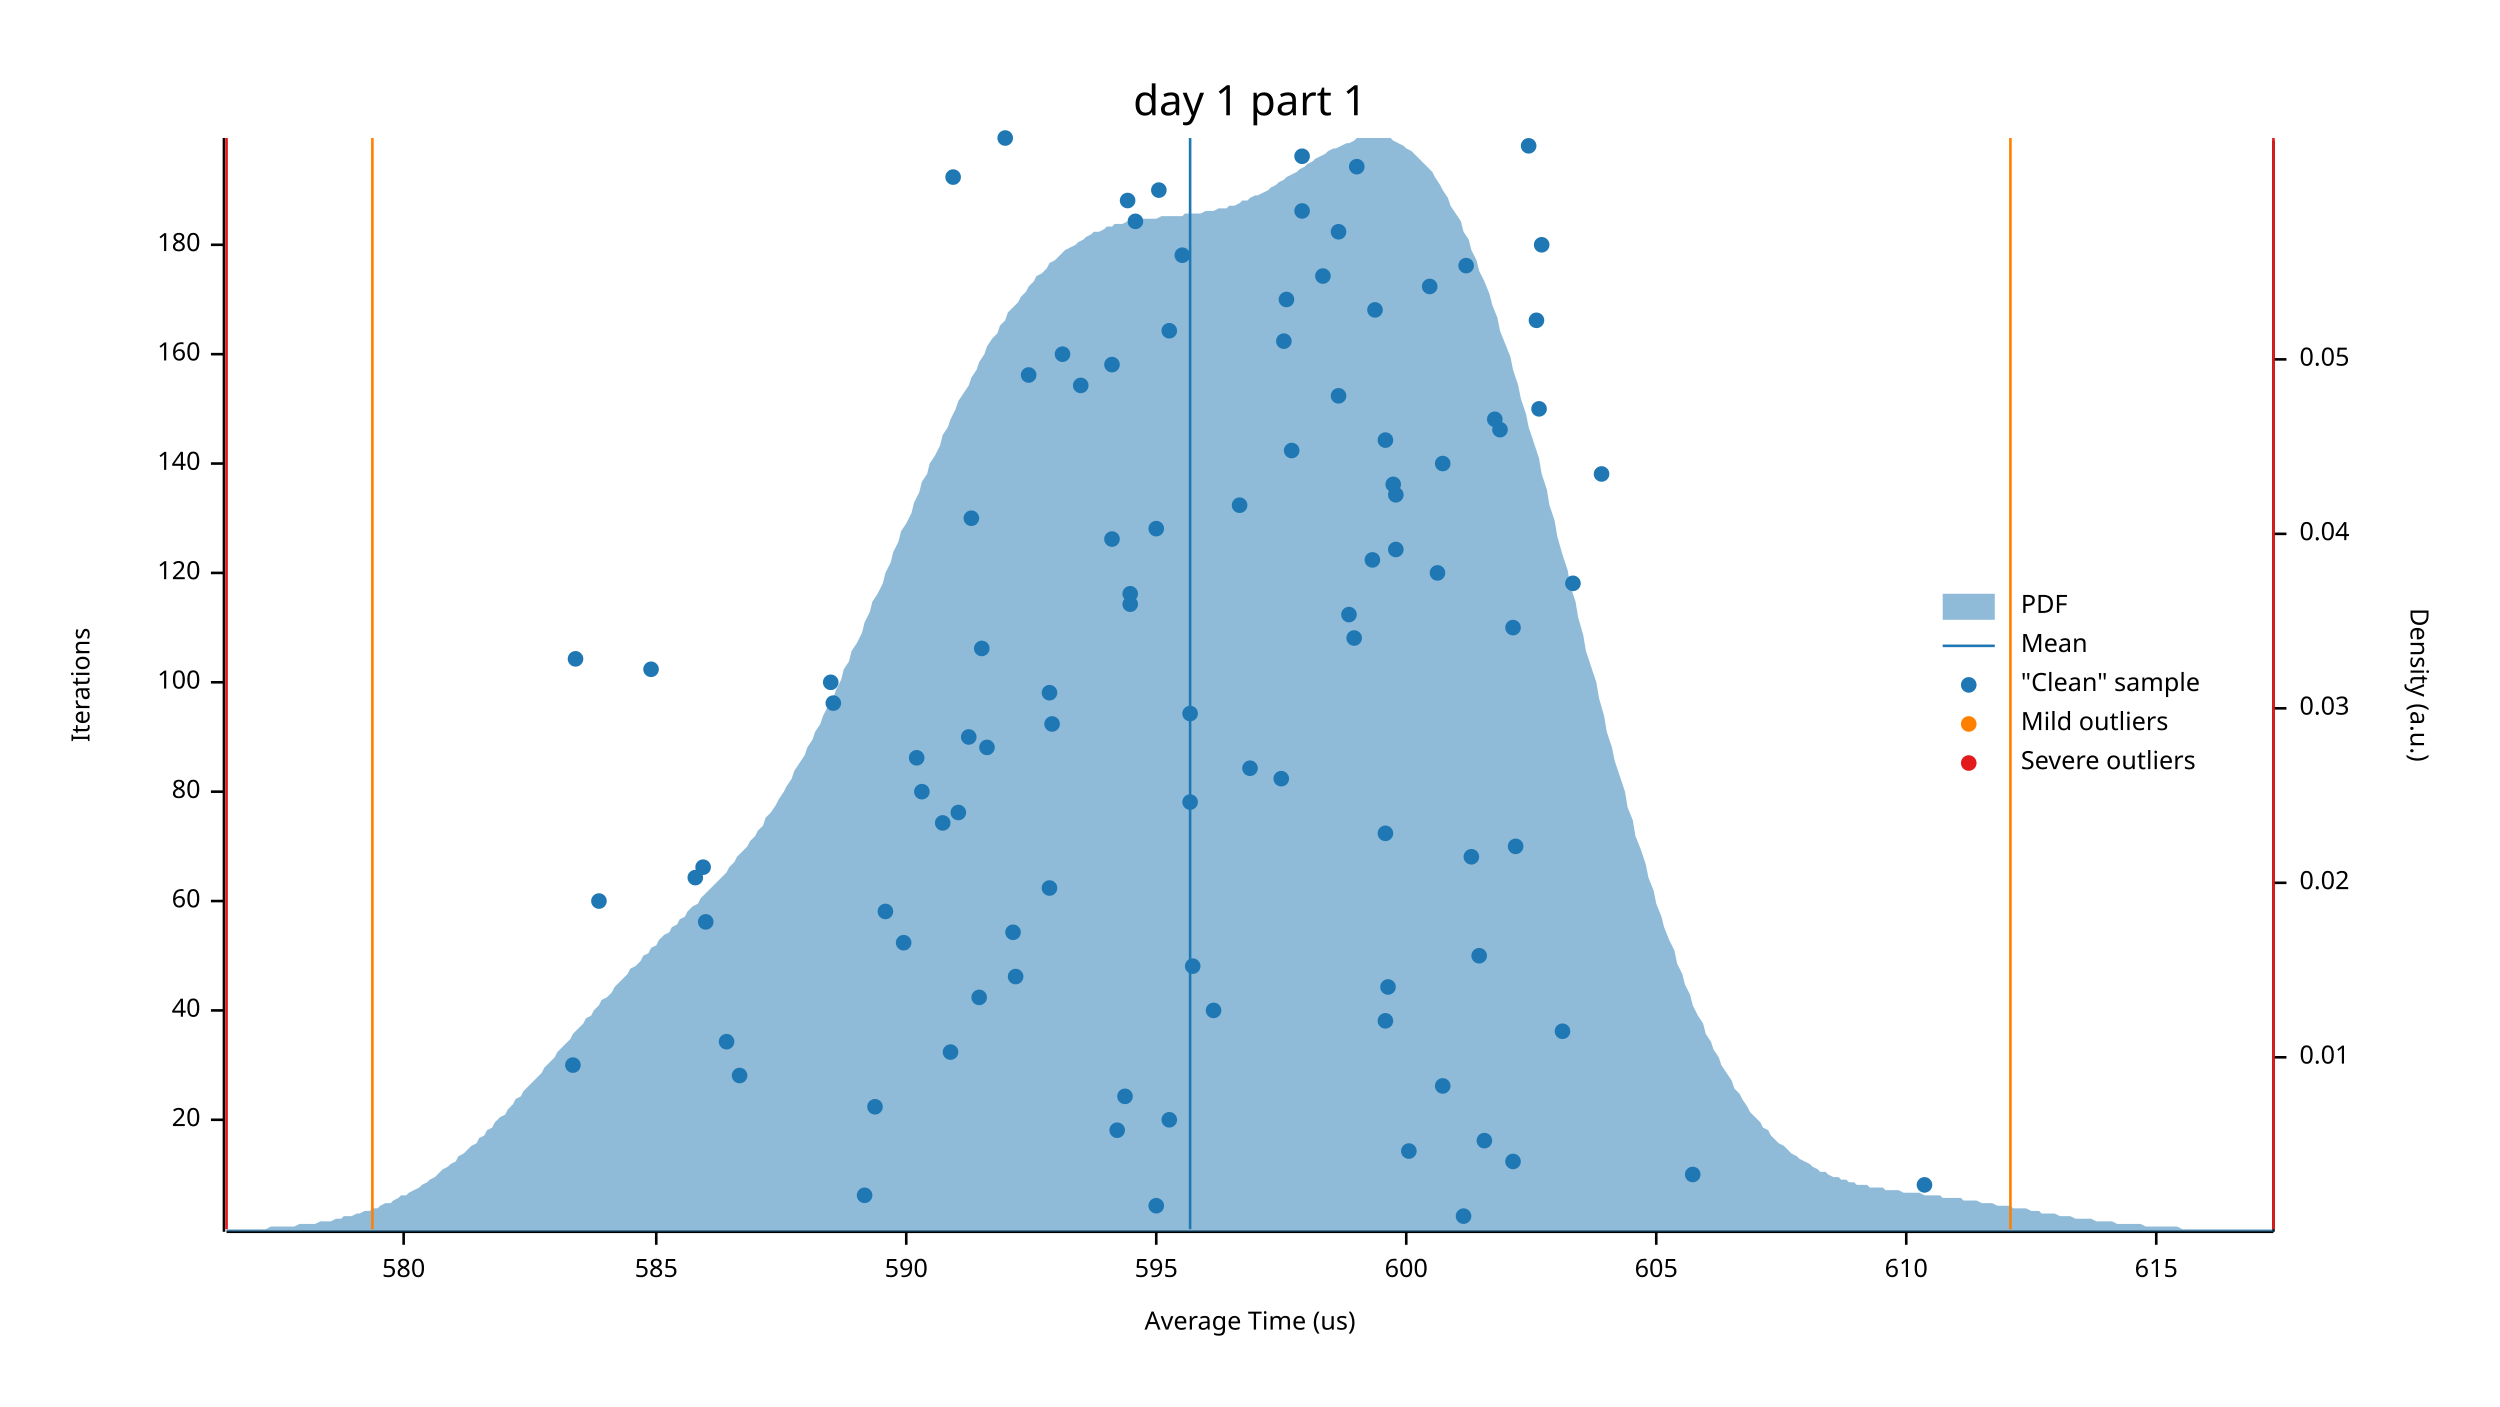
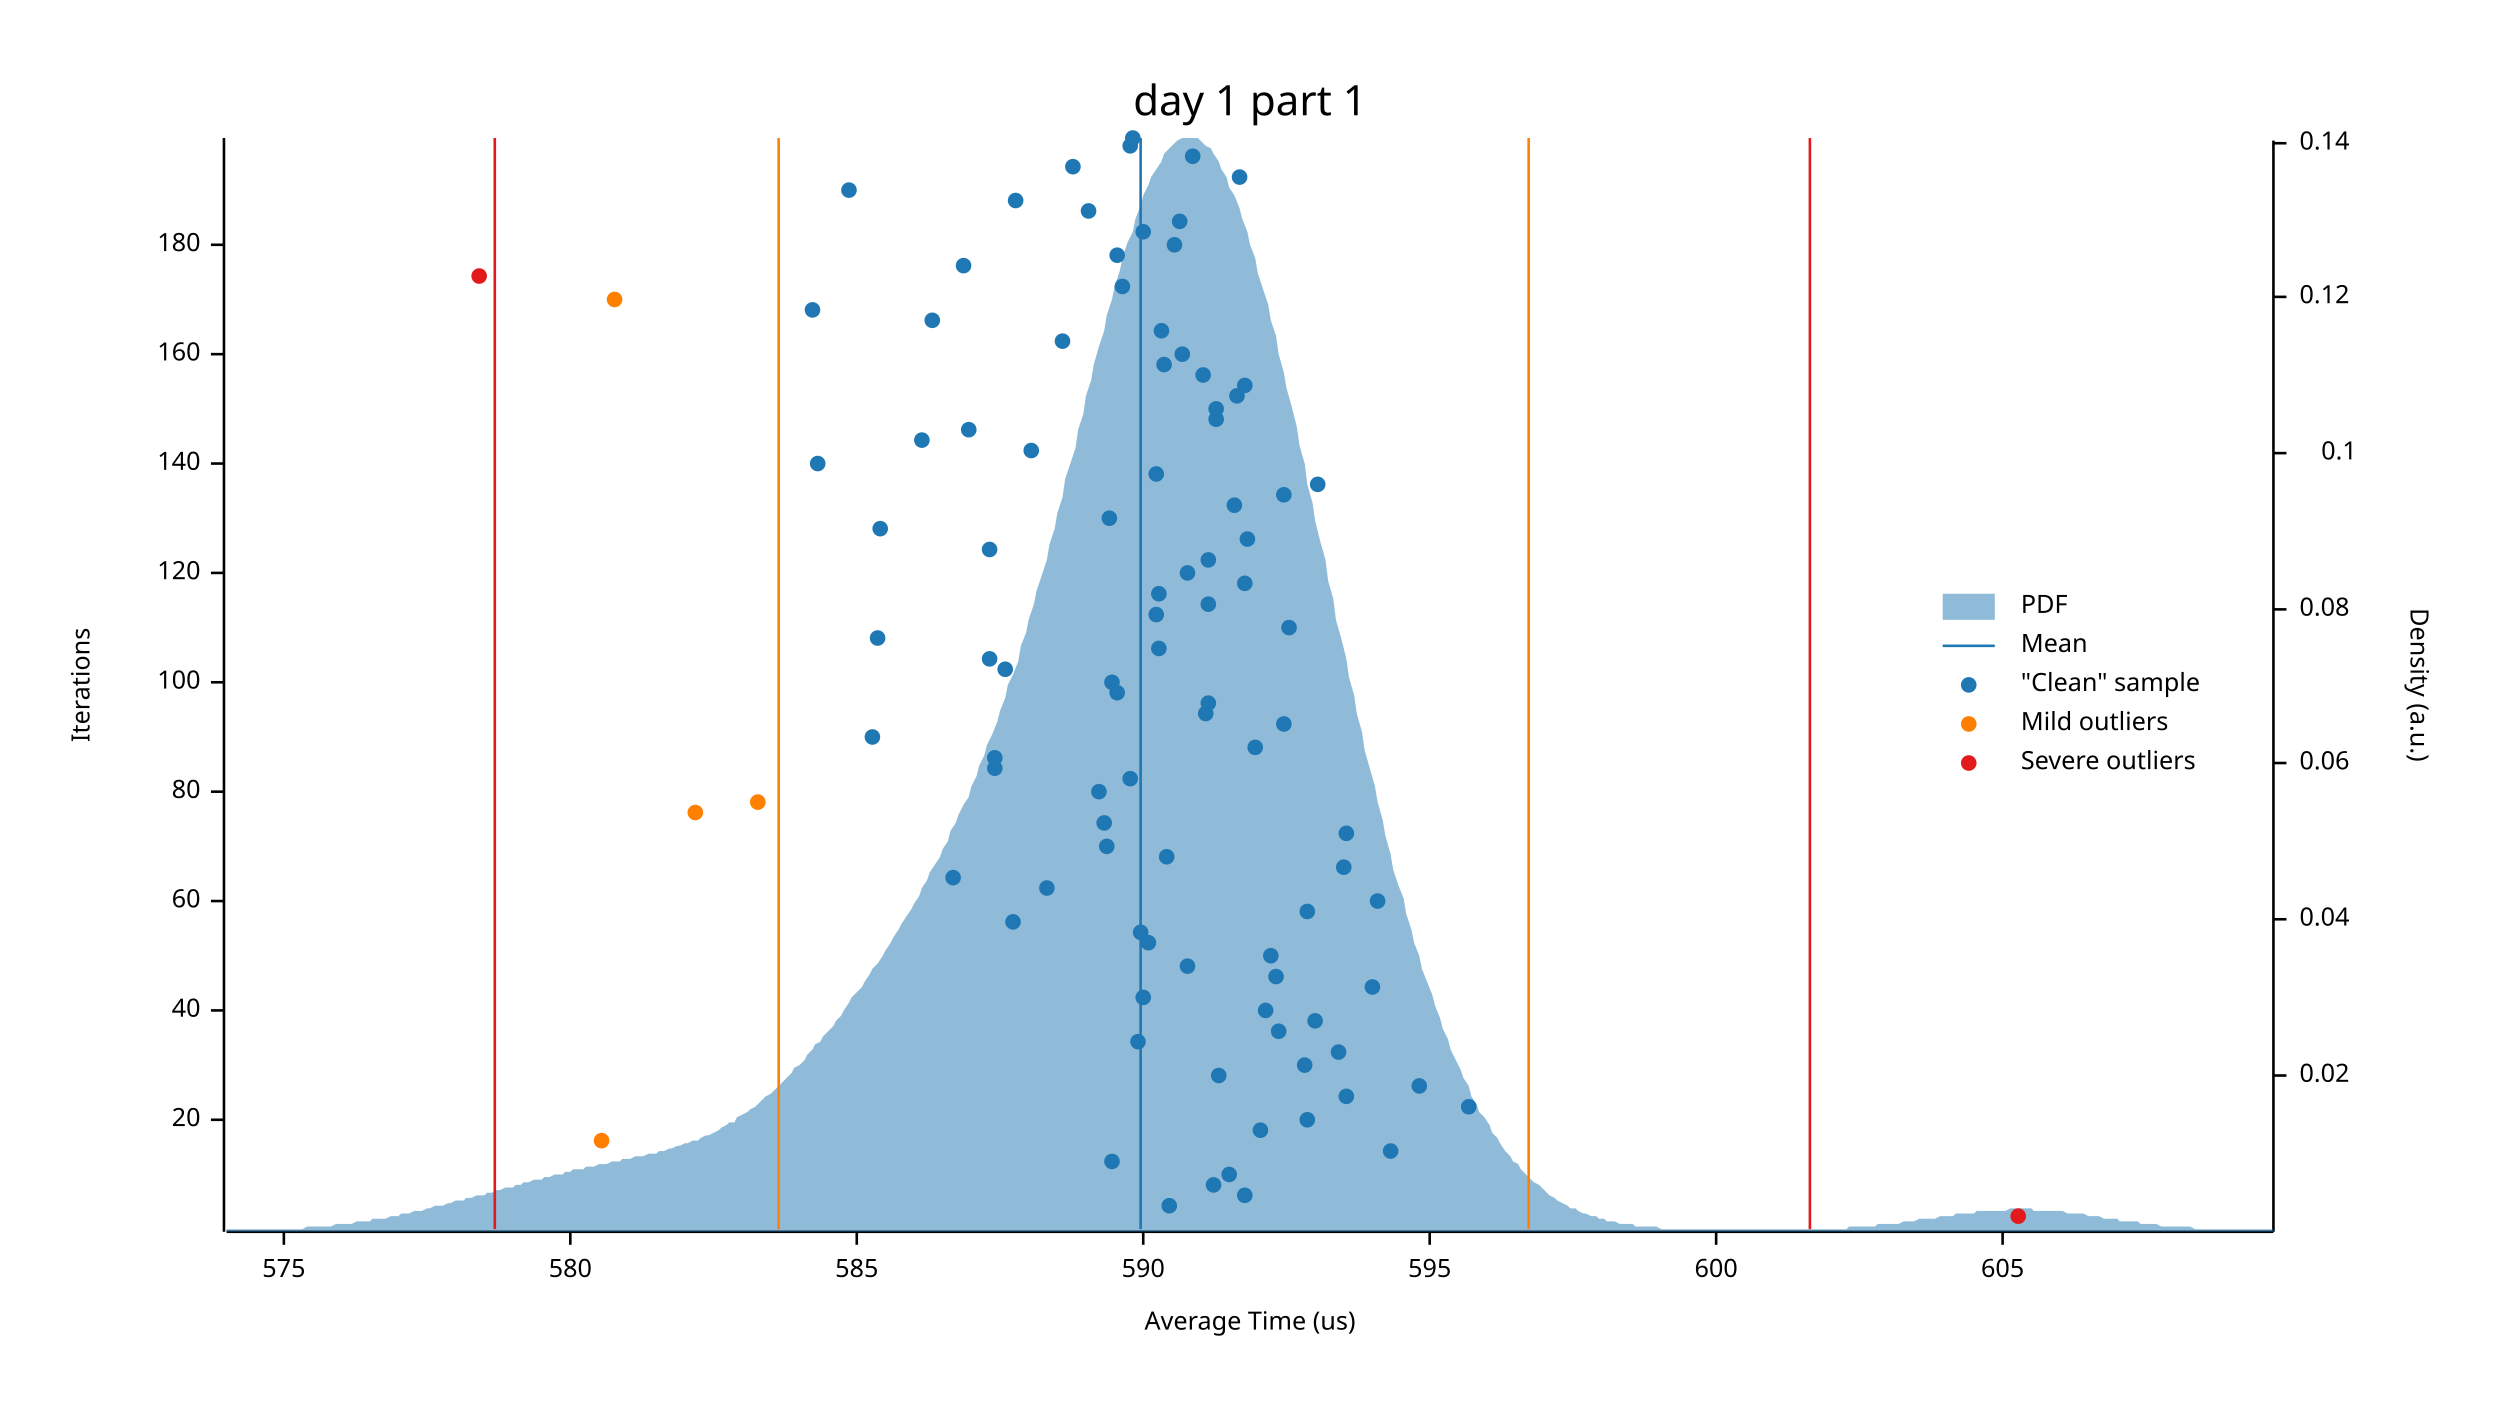
<svg xmlns="http://www.w3.org/2000/svg" width="960" height="540" viewBox="0 0 960 540">
  <text x="480" y="32" dy="0.76em" text-anchor="middle" font-family="sans-serif" font-size="16.129" opacity="1" fill="#000000">
day 1 part 1
</text>
  <text x="27" y="263" dy="0.76em" text-anchor="middle" font-family="sans-serif" font-size="9.677" opacity="1" fill="#000000" transform="rotate(270, 27, 263)">
Iterations
</text>
  <text x="480" y="513" dy="-0.5ex" text-anchor="middle" font-family="sans-serif" font-size="9.677" opacity="1" fill="#000000">
Average Time (us)
</text>
  <polyline fill="none" opacity="1" stroke="#000000" stroke-width="1" points="86,53 86,473 " />
  <text x="77" y="430" dy="0.5ex" text-anchor="end" font-family="sans-serif" font-size="9.677" opacity="1" fill="#000000">
20
</text>
  <polyline fill="none" opacity="1" stroke="#000000" stroke-width="1" points="81,430 86,430 " />
  <text x="77" y="388" dy="0.5ex" text-anchor="end" font-family="sans-serif" font-size="9.677" opacity="1" fill="#000000">
40
</text>
  <polyline fill="none" opacity="1" stroke="#000000" stroke-width="1" points="81,388 86,388 " />
  <text x="77" y="346" dy="0.5ex" text-anchor="end" font-family="sans-serif" font-size="9.677" opacity="1" fill="#000000">
60
</text>
  <polyline fill="none" opacity="1" stroke="#000000" stroke-width="1" points="81,346 86,346 " />
  <text x="77" y="304" dy="0.5ex" text-anchor="end" font-family="sans-serif" font-size="9.677" opacity="1" fill="#000000">
80
</text>
  <polyline fill="none" opacity="1" stroke="#000000" stroke-width="1" points="81,304 86,304 " />
  <text x="77" y="262" dy="0.5ex" text-anchor="end" font-family="sans-serif" font-size="9.677" opacity="1" fill="#000000">
100
</text>
  <polyline fill="none" opacity="1" stroke="#000000" stroke-width="1" points="81,262 86,262 " />
  <text x="77" y="220" dy="0.5ex" text-anchor="end" font-family="sans-serif" font-size="9.677" opacity="1" fill="#000000">
120
</text>
  <polyline fill="none" opacity="1" stroke="#000000" stroke-width="1" points="81,220 86,220 " />
  <text x="77" y="178" dy="0.5ex" text-anchor="end" font-family="sans-serif" font-size="9.677" opacity="1" fill="#000000">
140
</text>
  <polyline fill="none" opacity="1" stroke="#000000" stroke-width="1" points="81,178 86,178 " />
  <text x="77" y="136" dy="0.5ex" text-anchor="end" font-family="sans-serif" font-size="9.677" opacity="1" fill="#000000">
160
</text>
  <polyline fill="none" opacity="1" stroke="#000000" stroke-width="1" points="81,136 86,136 " />
  <text x="77" y="94" dy="0.5ex" text-anchor="end" font-family="sans-serif" font-size="9.677" opacity="1" fill="#000000">
180
</text>
  <polyline fill="none" opacity="1" stroke="#000000" stroke-width="1" points="81,94 86,94 " />
  <polyline fill="none" opacity="1" stroke="#000000" stroke-width="1" points="87,473 873,473 " />
-   <text x="155" y="483" dy="0.76em" text-anchor="middle" font-family="sans-serif" font-size="9.677" opacity="1" fill="#000000">
+   <text x="109" y="483" dy="0.76em" text-anchor="middle" font-family="sans-serif" font-size="9.677" opacity="1" fill="#000000">
+ 575
+ </text>
+   <polyline fill="none" opacity="1" stroke="#000000" stroke-width="1" points="109,473 109,478 " />
+   <text x="219" y="483" dy="0.76em" text-anchor="middle" font-family="sans-serif" font-size="9.677" opacity="1" fill="#000000">
580
</text>
-   <polyline fill="none" opacity="1" stroke="#000000" stroke-width="1" points="155,473 155,478 " />
-   <text x="252" y="483" dy="0.76em" text-anchor="middle" font-family="sans-serif" font-size="9.677" opacity="1" fill="#000000">
+   <polyline fill="none" opacity="1" stroke="#000000" stroke-width="1" points="219,473 219,478 " />
+   <text x="329" y="483" dy="0.76em" text-anchor="middle" font-family="sans-serif" font-size="9.677" opacity="1" fill="#000000">
585
</text>
-   <polyline fill="none" opacity="1" stroke="#000000" stroke-width="1" points="252,473 252,478 " />
-   <text x="348" y="483" dy="0.76em" text-anchor="middle" font-family="sans-serif" font-size="9.677" opacity="1" fill="#000000">
+   <polyline fill="none" opacity="1" stroke="#000000" stroke-width="1" points="329,473 329,478 " />
+   <text x="439" y="483" dy="0.76em" text-anchor="middle" font-family="sans-serif" font-size="9.677" opacity="1" fill="#000000">
590
</text>
-   <polyline fill="none" opacity="1" stroke="#000000" stroke-width="1" points="348,473 348,478 " />
-   <text x="444" y="483" dy="0.76em" text-anchor="middle" font-family="sans-serif" font-size="9.677" opacity="1" fill="#000000">
+   <polyline fill="none" opacity="1" stroke="#000000" stroke-width="1" points="439,473 439,478 " />
+   <text x="549" y="483" dy="0.76em" text-anchor="middle" font-family="sans-serif" font-size="9.677" opacity="1" fill="#000000">
595
</text>
-   <polyline fill="none" opacity="1" stroke="#000000" stroke-width="1" points="444,473 444,478 " />
-   <text x="540" y="483" dy="0.76em" text-anchor="middle" font-family="sans-serif" font-size="9.677" opacity="1" fill="#000000">
+   <polyline fill="none" opacity="1" stroke="#000000" stroke-width="1" points="549,473 549,478 " />
+   <text x="659" y="483" dy="0.76em" text-anchor="middle" font-family="sans-serif" font-size="9.677" opacity="1" fill="#000000">
600
</text>
-   <polyline fill="none" opacity="1" stroke="#000000" stroke-width="1" points="540,473 540,478 " />
-   <text x="636" y="483" dy="0.76em" text-anchor="middle" font-family="sans-serif" font-size="9.677" opacity="1" fill="#000000">
+   <polyline fill="none" opacity="1" stroke="#000000" stroke-width="1" points="659,473 659,478 " />
+   <text x="769" y="483" dy="0.76em" text-anchor="middle" font-family="sans-serif" font-size="9.677" opacity="1" fill="#000000">
605
</text>
-   <polyline fill="none" opacity="1" stroke="#000000" stroke-width="1" points="636,473 636,478 " />
-   <text x="732" y="483" dy="0.76em" text-anchor="middle" font-family="sans-serif" font-size="9.677" opacity="1" fill="#000000">
- 610
- </text>
-   <polyline fill="none" opacity="1" stroke="#000000" stroke-width="1" points="732,473 732,478 " />
-   <text x="828" y="483" dy="0.76em" text-anchor="middle" font-family="sans-serif" font-size="9.677" opacity="1" fill="#000000">
- 615
- </text>
-   <polyline fill="none" opacity="1" stroke="#000000" stroke-width="1" points="828,473 828,478 " />
+   <polyline fill="none" opacity="1" stroke="#000000" stroke-width="1" points="769,473 769,478 " />
  <text x="933" y="263" dy="0.76em" text-anchor="middle" font-family="sans-serif" font-size="9.677" opacity="1" fill="#000000" transform="rotate(90, 933, 263)">
Density (a.u.)
</text>
  <polyline fill="none" opacity="1" stroke="#000000" stroke-width="1" points="873,54 873,473 " />
-   <text x="883" y="406" dy="0.5ex" text-anchor="start" font-family="sans-serif" font-size="9.677" opacity="1" fill="#000000">
- 0.01
- </text>
-   <polyline fill="none" opacity="1" stroke="#000000" stroke-width="1" points="873,406 878,406 " />
-   <text x="883" y="339" dy="0.5ex" text-anchor="start" font-family="sans-serif" font-size="9.677" opacity="1" fill="#000000">
+   <text x="883" y="413" dy="0.5ex" text-anchor="start" font-family="sans-serif" font-size="9.677" opacity="1" fill="#000000">
0.02
</text>
-   <polyline fill="none" opacity="1" stroke="#000000" stroke-width="1" points="873,339 878,339 " />
-   <text x="883" y="272" dy="0.5ex" text-anchor="start" font-family="sans-serif" font-size="9.677" opacity="1" fill="#000000">
- 0.03
- </text>
-   <polyline fill="none" opacity="1" stroke="#000000" stroke-width="1" points="873,272 878,272 " />
-   <text x="883" y="205" dy="0.5ex" text-anchor="start" font-family="sans-serif" font-size="9.677" opacity="1" fill="#000000">
+   <polyline fill="none" opacity="1" stroke="#000000" stroke-width="1" points="873,413 878,413 " />
+   <text x="883" y="353" dy="0.5ex" text-anchor="start" font-family="sans-serif" font-size="9.677" opacity="1" fill="#000000">
0.04
</text>
-   <polyline fill="none" opacity="1" stroke="#000000" stroke-width="1" points="873,205 878,205 " />
-   <text x="883" y="138" dy="0.5ex" text-anchor="start" font-family="sans-serif" font-size="9.677" opacity="1" fill="#000000">
- 0.05
- </text>
-   <polyline fill="none" opacity="1" stroke="#000000" stroke-width="1" points="873,138 878,138 " />
-   <polygon opacity="0.5" fill="#1F78B4" points="87,472 88,472 90,472 91,472 93,472 94,472 96,472 98,472 99,472 101,472 102,472 104,471 105,471 107,471 109,471 110,471 112,471 113,471 115,470 116,470 118,470 120,470 121,470 123,469 124,469 126,469 127,469 129,468 131,468 132,467 134,467 135,467 137,466 138,466 140,465 142,465 143,464 145,464 146,463 148,462 150,462 151,461 153,460 154,459 156,459 157,458 159,457 161,456 162,455 164,454 165,453 167,452 168,451 170,449 172,448 173,447 175,446 176,444 178,443 179,442 181,440 183,439 184,437 186,436 187,434 189,433 190,431 192,429 194,428 195,426 197,424 198,422 200,421 201,419 203,417 205,415 206,414 208,412 209,410 211,408 213,406 214,404 216,402 217,401 219,399 220,397 222,395 224,393 225,391 227,390 228,388 230,386 231,384 233,383 235,381 236,379 238,377 239,376 241,374 242,372 244,371 246,369 247,367 249,366 250,364 252,363 253,361 255,359 257,358 258,356 260,355 261,353 263,352 264,350 266,348 268,347 269,345 271,343 272,342 274,340 276,338 277,337 279,335 280,333 282,331 283,329 285,327 287,325 288,323 290,321 291,319 293,317 294,314 296,312 298,309 299,307 301,304 302,302 304,299 305,296 307,293 309,290 310,287 312,284 313,281 315,278 316,275 318,271 320,268 321,265 323,261 324,257 326,254 327,250 329,247 331,243 332,239 334,235 335,231 337,228 339,224 340,220 342,216 343,212 345,208 346,204 348,201 350,197 351,193 353,189 354,185 356,182 357,178 359,175 361,171 362,167 364,164 365,161 367,157 368,154 370,151 372,148 373,145 375,142 376,139 378,136 379,133 381,130 383,128 384,125 386,123 387,120 389,118 391,116 392,114 394,112 395,110 397,108 398,106 400,105 402,103 403,101 405,100 406,99 408,97 409,96 411,95 413,94 414,93 416,92 417,91 419,90 420,89 422,89 424,88 425,87 427,87 428,86 430,86 431,86 433,85 435,85 436,85 438,84 439,84 441,84 442,84 444,84 446,83 447,83 449,83 450,83 452,83 454,83 455,82 457,82 458,82 460,82 461,82 463,81 465,81 466,81 468,80 469,80 471,80 472,79 474,79 476,78 477,77 479,77 480,76 482,75 483,75 485,74 487,73 488,72 490,71 491,70 493,69 494,68 496,67 498,66 499,65 501,64 502,63 504,62 505,61 507,60 509,59 510,58 512,57 513,57 515,56 517,55 518,55 520,54 521,53 523,53 524,53 526,53 528,53 529,53 531,53 532,53 534,53 535,54 537,55 539,56 540,57 542,58 543,59 545,61 546,62 548,64 550,66 551,68 553,71 554,73 556,76 557,79 559,82 561,85 562,89 564,92 565,96 567,100 568,104 570,108 572,113 573,117 575,122 576,127 578,132 580,137 581,142 583,148 584,153 586,159 587,164 589,170 591,176 592,182 594,188 595,194 597,200 598,206 600,213 602,219 603,225 605,231 606,237 608,244 609,250 611,256 613,262 614,268 616,275 617,281 619,287 620,292 622,298 624,304 625,310 627,315 628,321 630,326 632,332 633,337 635,342 636,347 638,352 639,356 641,361 643,365 644,370 646,374 647,378 649,382 650,386 652,390 654,393 655,397 657,400 658,403 660,406 661,409 663,412 665,415 666,418 668,420 669,422 671,425 672,427 674,429 676,431 677,433 679,434 680,436 682,438 683,439 685,440 687,442 688,443 690,444 691,445 693,446 695,447 696,448 698,449 699,450 701,450 702,451 704,452 706,452 707,453 709,453 710,454 712,454 713,455 715,455 717,455 718,456 720,456 721,456 723,456 724,457 726,457 728,457 729,457 731,458 732,458 734,458 735,458 737,458 739,459 740,459 742,459 743,459 745,459 746,460 748,460 750,460 751,460 753,460 754,461 756,461 758,461 759,461 761,462 762,462 764,462 765,462 767,463 769,463 770,463 772,463 773,464 775,464 776,464 778,464 780,465 781,465 783,465 784,466 786,466 787,466 789,466 791,467 792,467 794,467 795,467 797,468 798,468 800,468 802,468 803,468 805,469 806,469 808,469 809,469 811,469 813,470 814,470 816,470 817,470 819,470 821,470 822,470 824,471 825,471 827,471 828,471 830,471 832,471 833,471 835,471 836,471 838,472 839,472 841,472 843,472 844,472 846,472 847,472 849,472 850,472 852,472 854,472 855,472 857,472 858,472 860,472 861,472 863,472 865,472 866,472 868,472 869,472 871,472 873,472 873,473 87,473 " />
-   <polyline fill="none" opacity="1" stroke="#1F78B4" stroke-width="1" points="457,472 457,53 " />
-   <polyline fill="none" opacity="1" stroke="#FF7F00" stroke-width="1" points="143,472 143,53 " />
-   <polyline fill="none" opacity="1" stroke="#FF7F00" stroke-width="1" points="772,472 772,53 " />
-   <polyline fill="none" opacity="1" stroke="#E31A1C" stroke-width="1" points="87,472 87,53 " />
-   <polyline fill="none" opacity="1" stroke="#E31A1C" stroke-width="1" points="873,472 873,53 " />
-   <circle cx="562" cy="467" r="3" opacity="1" fill="#1F78B4" stroke="none" />
-   <circle cx="444" cy="463" r="3" opacity="1" fill="#1F78B4" stroke="none" />
-   <circle cx="332" cy="459" r="3" opacity="1" fill="#1F78B4" stroke="none" />
-   <circle cx="739" cy="455" r="3" opacity="1" fill="#1F78B4" stroke="none" />
-   <circle cx="650" cy="451" r="3" opacity="1" fill="#1F78B4" stroke="none" />
-   <circle cx="581" cy="446" r="3" opacity="1" fill="#1F78B4" stroke="none" />
-   <circle cx="541" cy="442" r="3" opacity="1" fill="#1F78B4" stroke="none" />
-   <circle cx="570" cy="438" r="3" opacity="1" fill="#1F78B4" stroke="none" />
-   <circle cx="429" cy="434" r="3" opacity="1" fill="#1F78B4" stroke="none" />
-   <circle cx="449" cy="430" r="3" opacity="1" fill="#1F78B4" stroke="none" />
-   <circle cx="336" cy="425" r="3" opacity="1" fill="#1F78B4" stroke="none" />
-   <circle cx="432" cy="421" r="3" opacity="1" fill="#1F78B4" stroke="none" />
-   <circle cx="554" cy="417" r="3" opacity="1" fill="#1F78B4" stroke="none" />
-   <circle cx="284" cy="413" r="3" opacity="1" fill="#1F78B4" stroke="none" />
-   <circle cx="220" cy="409" r="3" opacity="1" fill="#1F78B4" stroke="none" />
-   <circle cx="365" cy="404" r="3" opacity="1" fill="#1F78B4" stroke="none" />
-   <circle cx="279" cy="400" r="3" opacity="1" fill="#1F78B4" stroke="none" />
-   <circle cx="600" cy="396" r="3" opacity="1" fill="#1F78B4" stroke="none" />
-   <circle cx="532" cy="392" r="3" opacity="1" fill="#1F78B4" stroke="none" />
-   <circle cx="466" cy="388" r="3" opacity="1" fill="#1F78B4" stroke="none" />
-   <circle cx="376" cy="383" r="3" opacity="1" fill="#1F78B4" stroke="none" />
-   <circle cx="533" cy="379" r="3" opacity="1" fill="#1F78B4" stroke="none" />
-   <circle cx="390" cy="375" r="3" opacity="1" fill="#1F78B4" stroke="none" />
-   <circle cx="458" cy="371" r="3" opacity="1" fill="#1F78B4" stroke="none" />
-   <circle cx="568" cy="367" r="3" opacity="1" fill="#1F78B4" stroke="none" />
-   <circle cx="347" cy="362" r="3" opacity="1" fill="#1F78B4" stroke="none" />
-   <circle cx="389" cy="358" r="3" opacity="1" fill="#1F78B4" stroke="none" />
-   <circle cx="271" cy="354" r="3" opacity="1" fill="#1F78B4" stroke="none" />
-   <circle cx="340" cy="350" r="3" opacity="1" fill="#1F78B4" stroke="none" />
-   <circle cx="230" cy="346" r="3" opacity="1" fill="#1F78B4" stroke="none" />
-   <circle cx="403" cy="341" r="3" opacity="1" fill="#1F78B4" stroke="none" />
-   <circle cx="267" cy="337" r="3" opacity="1" fill="#1F78B4" stroke="none" />
-   <circle cx="270" cy="333" r="3" opacity="1" fill="#1F78B4" stroke="none" />
-   <circle cx="565" cy="329" r="3" opacity="1" fill="#1F78B4" stroke="none" />
-   <circle cx="582" cy="325" r="3" opacity="1" fill="#1F78B4" stroke="none" />
-   <circle cx="532" cy="320" r="3" opacity="1" fill="#1F78B4" stroke="none" />
-   <circle cx="362" cy="316" r="3" opacity="1" fill="#1F78B4" stroke="none" />
-   <circle cx="368" cy="312" r="3" opacity="1" fill="#1F78B4" stroke="none" />
-   <circle cx="457" cy="308" r="3" opacity="1" fill="#1F78B4" stroke="none" />
-   <circle cx="354" cy="304" r="3" opacity="1" fill="#1F78B4" stroke="none" />
-   <circle cx="492" cy="299" r="3" opacity="1" fill="#1F78B4" stroke="none" />
-   <circle cx="480" cy="295" r="3" opacity="1" fill="#1F78B4" stroke="none" />
-   <circle cx="352" cy="291" r="3" opacity="1" fill="#1F78B4" stroke="none" />
-   <circle cx="379" cy="287" r="3" opacity="1" fill="#1F78B4" stroke="none" />
-   <circle cx="372" cy="283" r="3" opacity="1" fill="#1F78B4" stroke="none" />
-   <circle cx="404" cy="278" r="3" opacity="1" fill="#1F78B4" stroke="none" />
-   <circle cx="457" cy="274" r="3" opacity="1" fill="#1F78B4" stroke="none" />
-   <circle cx="320" cy="270" r="3" opacity="1" fill="#1F78B4" stroke="none" />
-   <circle cx="403" cy="266" r="3" opacity="1" fill="#1F78B4" stroke="none" />
-   <circle cx="319" cy="262" r="3" opacity="1" fill="#1F78B4" stroke="none" />
-   <circle cx="250" cy="257" r="3" opacity="1" fill="#1F78B4" stroke="none" />
-   <circle cx="221" cy="253" r="3" opacity="1" fill="#1F78B4" stroke="none" />
-   <circle cx="377" cy="249" r="3" opacity="1" fill="#1F78B4" stroke="none" />
-   <circle cx="520" cy="245" r="3" opacity="1" fill="#1F78B4" stroke="none" />
-   <circle cx="581" cy="241" r="3" opacity="1" fill="#1F78B4" stroke="none" />
-   <circle cx="518" cy="236" r="3" opacity="1" fill="#1F78B4" stroke="none" />
-   <circle cx="434" cy="232" r="3" opacity="1" fill="#1F78B4" stroke="none" />
-   <circle cx="434" cy="228" r="3" opacity="1" fill="#1F78B4" stroke="none" />
-   <circle cx="604" cy="224" r="3" opacity="1" fill="#1F78B4" stroke="none" />
-   <circle cx="552" cy="220" r="3" opacity="1" fill="#1F78B4" stroke="none" />
-   <circle cx="527" cy="215" r="3" opacity="1" fill="#1F78B4" stroke="none" />
-   <circle cx="536" cy="211" r="3" opacity="1" fill="#1F78B4" stroke="none" />
-   <circle cx="427" cy="207" r="3" opacity="1" fill="#1F78B4" stroke="none" />
-   <circle cx="444" cy="203" r="3" opacity="1" fill="#1F78B4" stroke="none" />
-   <circle cx="373" cy="199" r="3" opacity="1" fill="#1F78B4" stroke="none" />
-   <circle cx="476" cy="194" r="3" opacity="1" fill="#1F78B4" stroke="none" />
-   <circle cx="536" cy="190" r="3" opacity="1" fill="#1F78B4" stroke="none" />
-   <circle cx="535" cy="186" r="3" opacity="1" fill="#1F78B4" stroke="none" />
-   <circle cx="615" cy="182" r="3" opacity="1" fill="#1F78B4" stroke="none" />
-   <circle cx="554" cy="178" r="3" opacity="1" fill="#1F78B4" stroke="none" />
-   <circle cx="496" cy="173" r="3" opacity="1" fill="#1F78B4" stroke="none" />
-   <circle cx="532" cy="169" r="3" opacity="1" fill="#1F78B4" stroke="none" />
-   <circle cx="576" cy="165" r="3" opacity="1" fill="#1F78B4" stroke="none" />
-   <circle cx="574" cy="161" r="3" opacity="1" fill="#1F78B4" stroke="none" />
-   <circle cx="591" cy="157" r="3" opacity="1" fill="#1F78B4" stroke="none" />
-   <circle cx="514" cy="152" r="3" opacity="1" fill="#1F78B4" stroke="none" />
-   <circle cx="415" cy="148" r="3" opacity="1" fill="#1F78B4" stroke="none" />
-   <circle cx="395" cy="144" r="3" opacity="1" fill="#1F78B4" stroke="none" />
-   <circle cx="427" cy="140" r="3" opacity="1" fill="#1F78B4" stroke="none" />
-   <circle cx="408" cy="136" r="3" opacity="1" fill="#1F78B4" stroke="none" />
-   <circle cx="493" cy="131" r="3" opacity="1" fill="#1F78B4" stroke="none" />
-   <circle cx="449" cy="127" r="3" opacity="1" fill="#1F78B4" stroke="none" />
-   <circle cx="590" cy="123" r="3" opacity="1" fill="#1F78B4" stroke="none" />
-   <circle cx="528" cy="119" r="3" opacity="1" fill="#1F78B4" stroke="none" />
-   <circle cx="494" cy="115" r="3" opacity="1" fill="#1F78B4" stroke="none" />
-   <circle cx="549" cy="110" r="3" opacity="1" fill="#1F78B4" stroke="none" />
-   <circle cx="508" cy="106" r="3" opacity="1" fill="#1F78B4" stroke="none" />
-   <circle cx="563" cy="102" r="3" opacity="1" fill="#1F78B4" stroke="none" />
-   <circle cx="454" cy="98" r="3" opacity="1" fill="#1F78B4" stroke="none" />
-   <circle cx="592" cy="94" r="3" opacity="1" fill="#1F78B4" stroke="none" />
-   <circle cx="514" cy="89" r="3" opacity="1" fill="#1F78B4" stroke="none" />
-   <circle cx="436" cy="85" r="3" opacity="1" fill="#1F78B4" stroke="none" />
-   <circle cx="500" cy="81" r="3" opacity="1" fill="#1F78B4" stroke="none" />
-   <circle cx="433" cy="77" r="3" opacity="1" fill="#1F78B4" stroke="none" />
-   <circle cx="445" cy="73" r="3" opacity="1" fill="#1F78B4" stroke="none" />
-   <circle cx="366" cy="68" r="3" opacity="1" fill="#1F78B4" stroke="none" />
-   <circle cx="521" cy="64" r="3" opacity="1" fill="#1F78B4" stroke="none" />
-   <circle cx="500" cy="60" r="3" opacity="1" fill="#1F78B4" stroke="none" />
-   <circle cx="587" cy="56" r="3" opacity="1" fill="#1F78B4" stroke="none" />
-   <circle cx="386" cy="53" r="3" opacity="1" fill="#1F78B4" stroke="none" />
+   <polyline fill="none" opacity="1" stroke="#000000" stroke-width="1" points="873,353 878,353 " />
+   <text x="883" y="293" dy="0.5ex" text-anchor="start" font-family="sans-serif" font-size="9.677" opacity="1" fill="#000000">
+ 0.06
+ </text>
+   <polyline fill="none" opacity="1" stroke="#000000" stroke-width="1" points="873,293 878,293 " />
+   <text x="883" y="234" dy="0.5ex" text-anchor="start" font-family="sans-serif" font-size="9.677" opacity="1" fill="#000000">
+ 0.08
+ </text>
+   <polyline fill="none" opacity="1" stroke="#000000" stroke-width="1" points="873,234 878,234 " />
+   <text x="905" y="174" dy="0.5ex" text-anchor="end" font-family="sans-serif" font-size="9.677" opacity="1" fill="#000000">
+ 0.1
+ </text>
+   <polyline fill="none" opacity="1" stroke="#000000" stroke-width="1" points="873,174 878,174 " />
+   <text x="883" y="114" dy="0.5ex" text-anchor="start" font-family="sans-serif" font-size="9.677" opacity="1" fill="#000000">
+ 0.12
+ </text>
+   <polyline fill="none" opacity="1" stroke="#000000" stroke-width="1" points="873,114 878,114 " />
+   <text x="883" y="55" dy="0.5ex" text-anchor="start" font-family="sans-serif" font-size="9.677" opacity="1" fill="#000000">
+ 0.14
+ </text>
+   <polyline fill="none" opacity="1" stroke="#000000" stroke-width="1" points="873,55 878,55 " />
+   <polygon opacity="0.5" fill="#1F78B4" points="87,472 88,472 90,472 91,472 93,472 94,472 96,472 98,472 99,472 101,472 102,472 104,472 105,472 107,472 109,472 110,472 112,472 113,472 115,472 116,472 118,471 120,471 121,471 123,471 124,471 126,471 127,471 129,470 131,470 132,470 134,470 135,470 137,469 138,469 140,469 142,469 143,468 145,468 146,468 148,468 150,467 151,467 153,467 154,466 156,466 157,466 159,465 161,465 162,465 164,464 165,464 167,463 168,463 170,463 172,462 173,462 175,461 176,461 178,461 179,460 181,460 183,459 184,459 186,459 187,458 189,458 190,457 192,457 194,456 195,456 197,456 198,455 200,455 201,454 203,454 205,453 206,453 208,453 209,452 211,452 213,451 214,451 216,451 217,450 219,450 220,449 222,449 224,449 225,448 227,448 228,448 230,447 231,447 233,447 235,446 236,446 238,446 239,445 241,445 242,445 244,444 246,444 247,444 249,443 250,443 252,443 253,442 255,442 257,441 258,441 260,440 261,440 263,439 264,439 266,438 268,438 269,437 271,436 272,436 274,435 276,434 277,433 279,432 280,431 282,431 283,429 285,428 287,427 288,426 290,425 291,424 293,422 294,421 296,420 298,418 299,417 301,415 302,414 304,412 305,410 307,409 309,407 310,405 312,403 313,401 315,400 316,398 318,396 320,394 321,392 323,390 324,388 326,385 327,383 329,381 331,379 332,377 334,374 335,372 337,370 339,367 340,365 342,362 343,360 345,357 346,355 348,352 350,349 351,347 353,344 354,341 356,338 357,335 359,332 361,329 362,326 364,323 365,319 367,316 368,313 370,309 372,306 373,302 375,298 376,294 378,290 379,286 381,282 383,277 384,273 386,268 387,263 389,259 391,254 392,248 394,243 395,238 397,232 398,227 400,221 402,215 403,209 405,203 406,197 408,191 409,184 411,178 413,172 414,165 416,159 417,152 419,146 420,140 422,133 424,127 425,121 427,115 428,110 430,104 431,99 433,93 435,89 436,84 438,79 439,75 441,71 442,68 444,65 446,62 447,59 449,57 450,56 452,54 454,53 455,53 457,53 458,53 460,53 461,54 463,56 465,57 466,59 468,62 469,65 471,68 472,72 474,75 476,80 477,84 479,89 480,94 482,99 483,105 485,111 487,117 488,123 490,129 491,136 493,143 494,149 496,156 498,164 499,171 501,178 502,186 504,193 505,200 507,208 509,215 510,223 512,230 513,238 515,245 517,253 518,260 520,267 521,274 523,281 524,288 526,295 528,302 529,308 531,315 532,321 534,328 535,334 537,340 539,345 540,351 542,357 543,362 545,367 546,372 548,377 550,382 551,386 553,391 554,395 556,399 557,403 559,407 561,411 562,414 564,417 565,421 567,424 568,427 570,429 572,432 573,435 575,437 576,439 578,442 580,444 581,446 583,447 584,449 586,451 587,452 589,454 591,455 592,456 594,458 595,459 597,460 598,461 600,462 602,463 603,464 605,464 606,465 608,466 609,466 611,467 613,467 614,468 616,468 617,469 619,469 620,469 622,470 624,470 625,470 627,470 628,471 630,471 632,471 633,471 635,471 636,471 638,472 639,472 641,472 643,472 644,472 646,472 647,472 649,472 650,472 652,472 654,472 655,472 657,472 658,472 660,472 661,472 663,472 665,472 666,472 668,472 669,472 671,472 672,472 674,472 676,472 677,472 679,472 680,472 682,472 683,472 685,472 687,472 688,472 690,472 691,472 693,472 695,472 696,472 698,472 699,472 701,472 702,472 704,472 706,472 707,472 709,472 710,471 712,471 713,471 715,471 717,471 718,471 720,471 721,470 723,470 724,470 726,470 728,470 729,470 731,469 732,469 734,469 735,469 737,468 739,468 740,468 742,468 743,468 745,467 746,467 748,467 750,467 751,466 753,466 754,466 756,466 758,466 759,465 761,465 762,465 764,465 765,465 767,465 769,465 770,465 772,464 773,464 775,464 776,464 778,464 780,464 781,465 783,465 784,465 786,465 787,465 789,465 791,465 792,465 794,466 795,466 797,466 798,466 800,466 802,467 803,467 805,467 806,467 808,468 809,468 811,468 813,468 814,469 816,469 817,469 819,469 821,469 822,470 824,470 825,470 827,470 828,470 830,471 832,471 833,471 835,471 836,471 838,471 839,471 841,471 843,472 844,472 846,472 847,472 849,472 850,472 852,472 854,472 855,472 857,472 858,472 860,472 861,472 863,472 865,472 866,472 868,472 869,472 871,472 873,472 873,473 87,473 " />
+   <polyline fill="none" opacity="1" stroke="#1F78B4" stroke-width="1" points="438,472 438,53 " />
+   <polyline fill="none" opacity="1" stroke="#FF7F00" stroke-width="1" points="299,472 299,53 " />
+   <polyline fill="none" opacity="1" stroke="#FF7F00" stroke-width="1" points="587,472 587,53 " />
+   <polyline fill="none" opacity="1" stroke="#E31A1C" stroke-width="1" points="190,472 190,53 " />
+   <polyline fill="none" opacity="1" stroke="#E31A1C" stroke-width="1" points="695,472 695,53 " />
+   <circle cx="449" cy="463" r="3" opacity="1" fill="#1F78B4" stroke="none" />
+   <circle cx="478" cy="459" r="3" opacity="1" fill="#1F78B4" stroke="none" />
+   <circle cx="466" cy="455" r="3" opacity="1" fill="#1F78B4" stroke="none" />
+   <circle cx="472" cy="451" r="3" opacity="1" fill="#1F78B4" stroke="none" />
+   <circle cx="427" cy="446" r="3" opacity="1" fill="#1F78B4" stroke="none" />
+   <circle cx="534" cy="442" r="3" opacity="1" fill="#1F78B4" stroke="none" />
+   <circle cx="484" cy="434" r="3" opacity="1" fill="#1F78B4" stroke="none" />
+   <circle cx="502" cy="430" r="3" opacity="1" fill="#1F78B4" stroke="none" />
+   <circle cx="564" cy="425" r="3" opacity="1" fill="#1F78B4" stroke="none" />
+   <circle cx="517" cy="421" r="3" opacity="1" fill="#1F78B4" stroke="none" />
+   <circle cx="545" cy="417" r="3" opacity="1" fill="#1F78B4" stroke="none" />
+   <circle cx="468" cy="413" r="3" opacity="1" fill="#1F78B4" stroke="none" />
+   <circle cx="501" cy="409" r="3" opacity="1" fill="#1F78B4" stroke="none" />
+   <circle cx="514" cy="404" r="3" opacity="1" fill="#1F78B4" stroke="none" />
+   <circle cx="437" cy="400" r="3" opacity="1" fill="#1F78B4" stroke="none" />
+   <circle cx="491" cy="396" r="3" opacity="1" fill="#1F78B4" stroke="none" />
+   <circle cx="505" cy="392" r="3" opacity="1" fill="#1F78B4" stroke="none" />
+   <circle cx="486" cy="388" r="3" opacity="1" fill="#1F78B4" stroke="none" />
+   <circle cx="439" cy="383" r="3" opacity="1" fill="#1F78B4" stroke="none" />
+   <circle cx="527" cy="379" r="3" opacity="1" fill="#1F78B4" stroke="none" />
+   <circle cx="490" cy="375" r="3" opacity="1" fill="#1F78B4" stroke="none" />
+   <circle cx="456" cy="371" r="3" opacity="1" fill="#1F78B4" stroke="none" />
+   <circle cx="488" cy="367" r="3" opacity="1" fill="#1F78B4" stroke="none" />
+   <circle cx="441" cy="362" r="3" opacity="1" fill="#1F78B4" stroke="none" />
+   <circle cx="438" cy="358" r="3" opacity="1" fill="#1F78B4" stroke="none" />
+   <circle cx="389" cy="354" r="3" opacity="1" fill="#1F78B4" stroke="none" />
+   <circle cx="502" cy="350" r="3" opacity="1" fill="#1F78B4" stroke="none" />
+   <circle cx="529" cy="346" r="3" opacity="1" fill="#1F78B4" stroke="none" />
+   <circle cx="402" cy="341" r="3" opacity="1" fill="#1F78B4" stroke="none" />
+   <circle cx="366" cy="337" r="3" opacity="1" fill="#1F78B4" stroke="none" />
+   <circle cx="516" cy="333" r="3" opacity="1" fill="#1F78B4" stroke="none" />
+   <circle cx="448" cy="329" r="3" opacity="1" fill="#1F78B4" stroke="none" />
+   <circle cx="425" cy="325" r="3" opacity="1" fill="#1F78B4" stroke="none" />
+   <circle cx="517" cy="320" r="3" opacity="1" fill="#1F78B4" stroke="none" />
+   <circle cx="424" cy="316" r="3" opacity="1" fill="#1F78B4" stroke="none" />
+   <circle cx="422" cy="304" r="3" opacity="1" fill="#1F78B4" stroke="none" />
+   <circle cx="434" cy="299" r="3" opacity="1" fill="#1F78B4" stroke="none" />
+   <circle cx="382" cy="295" r="3" opacity="1" fill="#1F78B4" stroke="none" />
+   <circle cx="382" cy="291" r="3" opacity="1" fill="#1F78B4" stroke="none" />
+   <circle cx="482" cy="287" r="3" opacity="1" fill="#1F78B4" stroke="none" />
+   <circle cx="335" cy="283" r="3" opacity="1" fill="#1F78B4" stroke="none" />
+   <circle cx="493" cy="278" r="3" opacity="1" fill="#1F78B4" stroke="none" />
+   <circle cx="463" cy="274" r="3" opacity="1" fill="#1F78B4" stroke="none" />
+   <circle cx="464" cy="270" r="3" opacity="1" fill="#1F78B4" stroke="none" />
+   <circle cx="429" cy="266" r="3" opacity="1" fill="#1F78B4" stroke="none" />
+   <circle cx="427" cy="262" r="3" opacity="1" fill="#1F78B4" stroke="none" />
+   <circle cx="386" cy="257" r="3" opacity="1" fill="#1F78B4" stroke="none" />
+   <circle cx="380" cy="253" r="3" opacity="1" fill="#1F78B4" stroke="none" />
+   <circle cx="445" cy="249" r="3" opacity="1" fill="#1F78B4" stroke="none" />
+   <circle cx="337" cy="245" r="3" opacity="1" fill="#1F78B4" stroke="none" />
+   <circle cx="495" cy="241" r="3" opacity="1" fill="#1F78B4" stroke="none" />
+   <circle cx="444" cy="236" r="3" opacity="1" fill="#1F78B4" stroke="none" />
+   <circle cx="464" cy="232" r="3" opacity="1" fill="#1F78B4" stroke="none" />
+   <circle cx="445" cy="228" r="3" opacity="1" fill="#1F78B4" stroke="none" />
+   <circle cx="478" cy="224" r="3" opacity="1" fill="#1F78B4" stroke="none" />
+   <circle cx="456" cy="220" r="3" opacity="1" fill="#1F78B4" stroke="none" />
+   <circle cx="464" cy="215" r="3" opacity="1" fill="#1F78B4" stroke="none" />
+   <circle cx="380" cy="211" r="3" opacity="1" fill="#1F78B4" stroke="none" />
+   <circle cx="479" cy="207" r="3" opacity="1" fill="#1F78B4" stroke="none" />
+   <circle cx="338" cy="203" r="3" opacity="1" fill="#1F78B4" stroke="none" />
+   <circle cx="426" cy="199" r="3" opacity="1" fill="#1F78B4" stroke="none" />
+   <circle cx="474" cy="194" r="3" opacity="1" fill="#1F78B4" stroke="none" />
+   <circle cx="493" cy="190" r="3" opacity="1" fill="#1F78B4" stroke="none" />
+   <circle cx="506" cy="186" r="3" opacity="1" fill="#1F78B4" stroke="none" />
+   <circle cx="444" cy="182" r="3" opacity="1" fill="#1F78B4" stroke="none" />
+   <circle cx="314" cy="178" r="3" opacity="1" fill="#1F78B4" stroke="none" />
+   <circle cx="396" cy="173" r="3" opacity="1" fill="#1F78B4" stroke="none" />
+   <circle cx="354" cy="169" r="3" opacity="1" fill="#1F78B4" stroke="none" />
+   <circle cx="372" cy="165" r="3" opacity="1" fill="#1F78B4" stroke="none" />
+   <circle cx="467" cy="161" r="3" opacity="1" fill="#1F78B4" stroke="none" />
+   <circle cx="467" cy="157" r="3" opacity="1" fill="#1F78B4" stroke="none" />
+   <circle cx="475" cy="152" r="3" opacity="1" fill="#1F78B4" stroke="none" />
+   <circle cx="478" cy="148" r="3" opacity="1" fill="#1F78B4" stroke="none" />
+   <circle cx="462" cy="144" r="3" opacity="1" fill="#1F78B4" stroke="none" />
+   <circle cx="447" cy="140" r="3" opacity="1" fill="#1F78B4" stroke="none" />
+   <circle cx="454" cy="136" r="3" opacity="1" fill="#1F78B4" stroke="none" />
+   <circle cx="408" cy="131" r="3" opacity="1" fill="#1F78B4" stroke="none" />
+   <circle cx="446" cy="127" r="3" opacity="1" fill="#1F78B4" stroke="none" />
+   <circle cx="358" cy="123" r="3" opacity="1" fill="#1F78B4" stroke="none" />
+   <circle cx="312" cy="119" r="3" opacity="1" fill="#1F78B4" stroke="none" />
+   <circle cx="431" cy="110" r="3" opacity="1" fill="#1F78B4" stroke="none" />
+   <circle cx="370" cy="102" r="3" opacity="1" fill="#1F78B4" stroke="none" />
+   <circle cx="429" cy="98" r="3" opacity="1" fill="#1F78B4" stroke="none" />
+   <circle cx="451" cy="94" r="3" opacity="1" fill="#1F78B4" stroke="none" />
+   <circle cx="439" cy="89" r="3" opacity="1" fill="#1F78B4" stroke="none" />
+   <circle cx="453" cy="85" r="3" opacity="1" fill="#1F78B4" stroke="none" />
+   <circle cx="418" cy="81" r="3" opacity="1" fill="#1F78B4" stroke="none" />
+   <circle cx="390" cy="77" r="3" opacity="1" fill="#1F78B4" stroke="none" />
+   <circle cx="326" cy="73" r="3" opacity="1" fill="#1F78B4" stroke="none" />
+   <circle cx="476" cy="68" r="3" opacity="1" fill="#1F78B4" stroke="none" />
+   <circle cx="412" cy="64" r="3" opacity="1" fill="#1F78B4" stroke="none" />
+   <circle cx="458" cy="60" r="3" opacity="1" fill="#1F78B4" stroke="none" />
+   <circle cx="434" cy="56" r="3" opacity="1" fill="#1F78B4" stroke="none" />
+   <circle cx="435" cy="53" r="3" opacity="1" fill="#1F78B4" stroke="none" />
+   <circle cx="231" cy="438" r="3" opacity="1" fill="#FF7F00" stroke="none" />
+   <circle cx="267" cy="312" r="3" opacity="1" fill="#FF7F00" stroke="none" />
+   <circle cx="291" cy="308" r="3" opacity="1" fill="#FF7F00" stroke="none" />
+   <circle cx="236" cy="115" r="3" opacity="1" fill="#FF7F00" stroke="none" />
+   <circle cx="775" cy="467" r="3" opacity="1" fill="#E31A1C" stroke="none" />
+   <circle cx="184" cy="106" r="3" opacity="1" fill="#E31A1C" stroke="none" />
  <text x="776" y="228" dy="0.76em" text-anchor="start" font-family="sans-serif" font-size="9.677" opacity="1" fill="#000000">
PDF
</text>
  <text x="776" y="243" dy="0.76em" text-anchor="start" font-family="sans-serif" font-size="9.677" opacity="1" fill="#000000">
Mean
</text>
  <text x="776" y="258" dy="0.76em" text-anchor="start" font-family="sans-serif" font-size="9.677" opacity="1" fill="#000000">
"Clean" sample
</text>
  <text x="776" y="273" dy="0.76em" text-anchor="start" font-family="sans-serif" font-size="9.677" opacity="1" fill="#000000">
Mild outliers
</text>
  <text x="776" y="288" dy="0.76em" text-anchor="start" font-family="sans-serif" font-size="9.677" opacity="1" fill="#000000">
Severe outliers
</text>
  <rect x="746" y="228" width="20" height="10" opacity="0.5" fill="#1F78B4" stroke="none" />
  <polyline fill="none" opacity="1" stroke="#1F78B4" stroke-width="1" points="746,248 766,248 " />
  <circle cx="756" cy="263" r="3" opacity="1" fill="#1F78B4" stroke="none" />
  <circle cx="756" cy="278" r="3" opacity="1" fill="#FF7F00" stroke="none" />
  <circle cx="756" cy="293" r="3" opacity="1" fill="#E31A1C" stroke="none" />
</svg>
